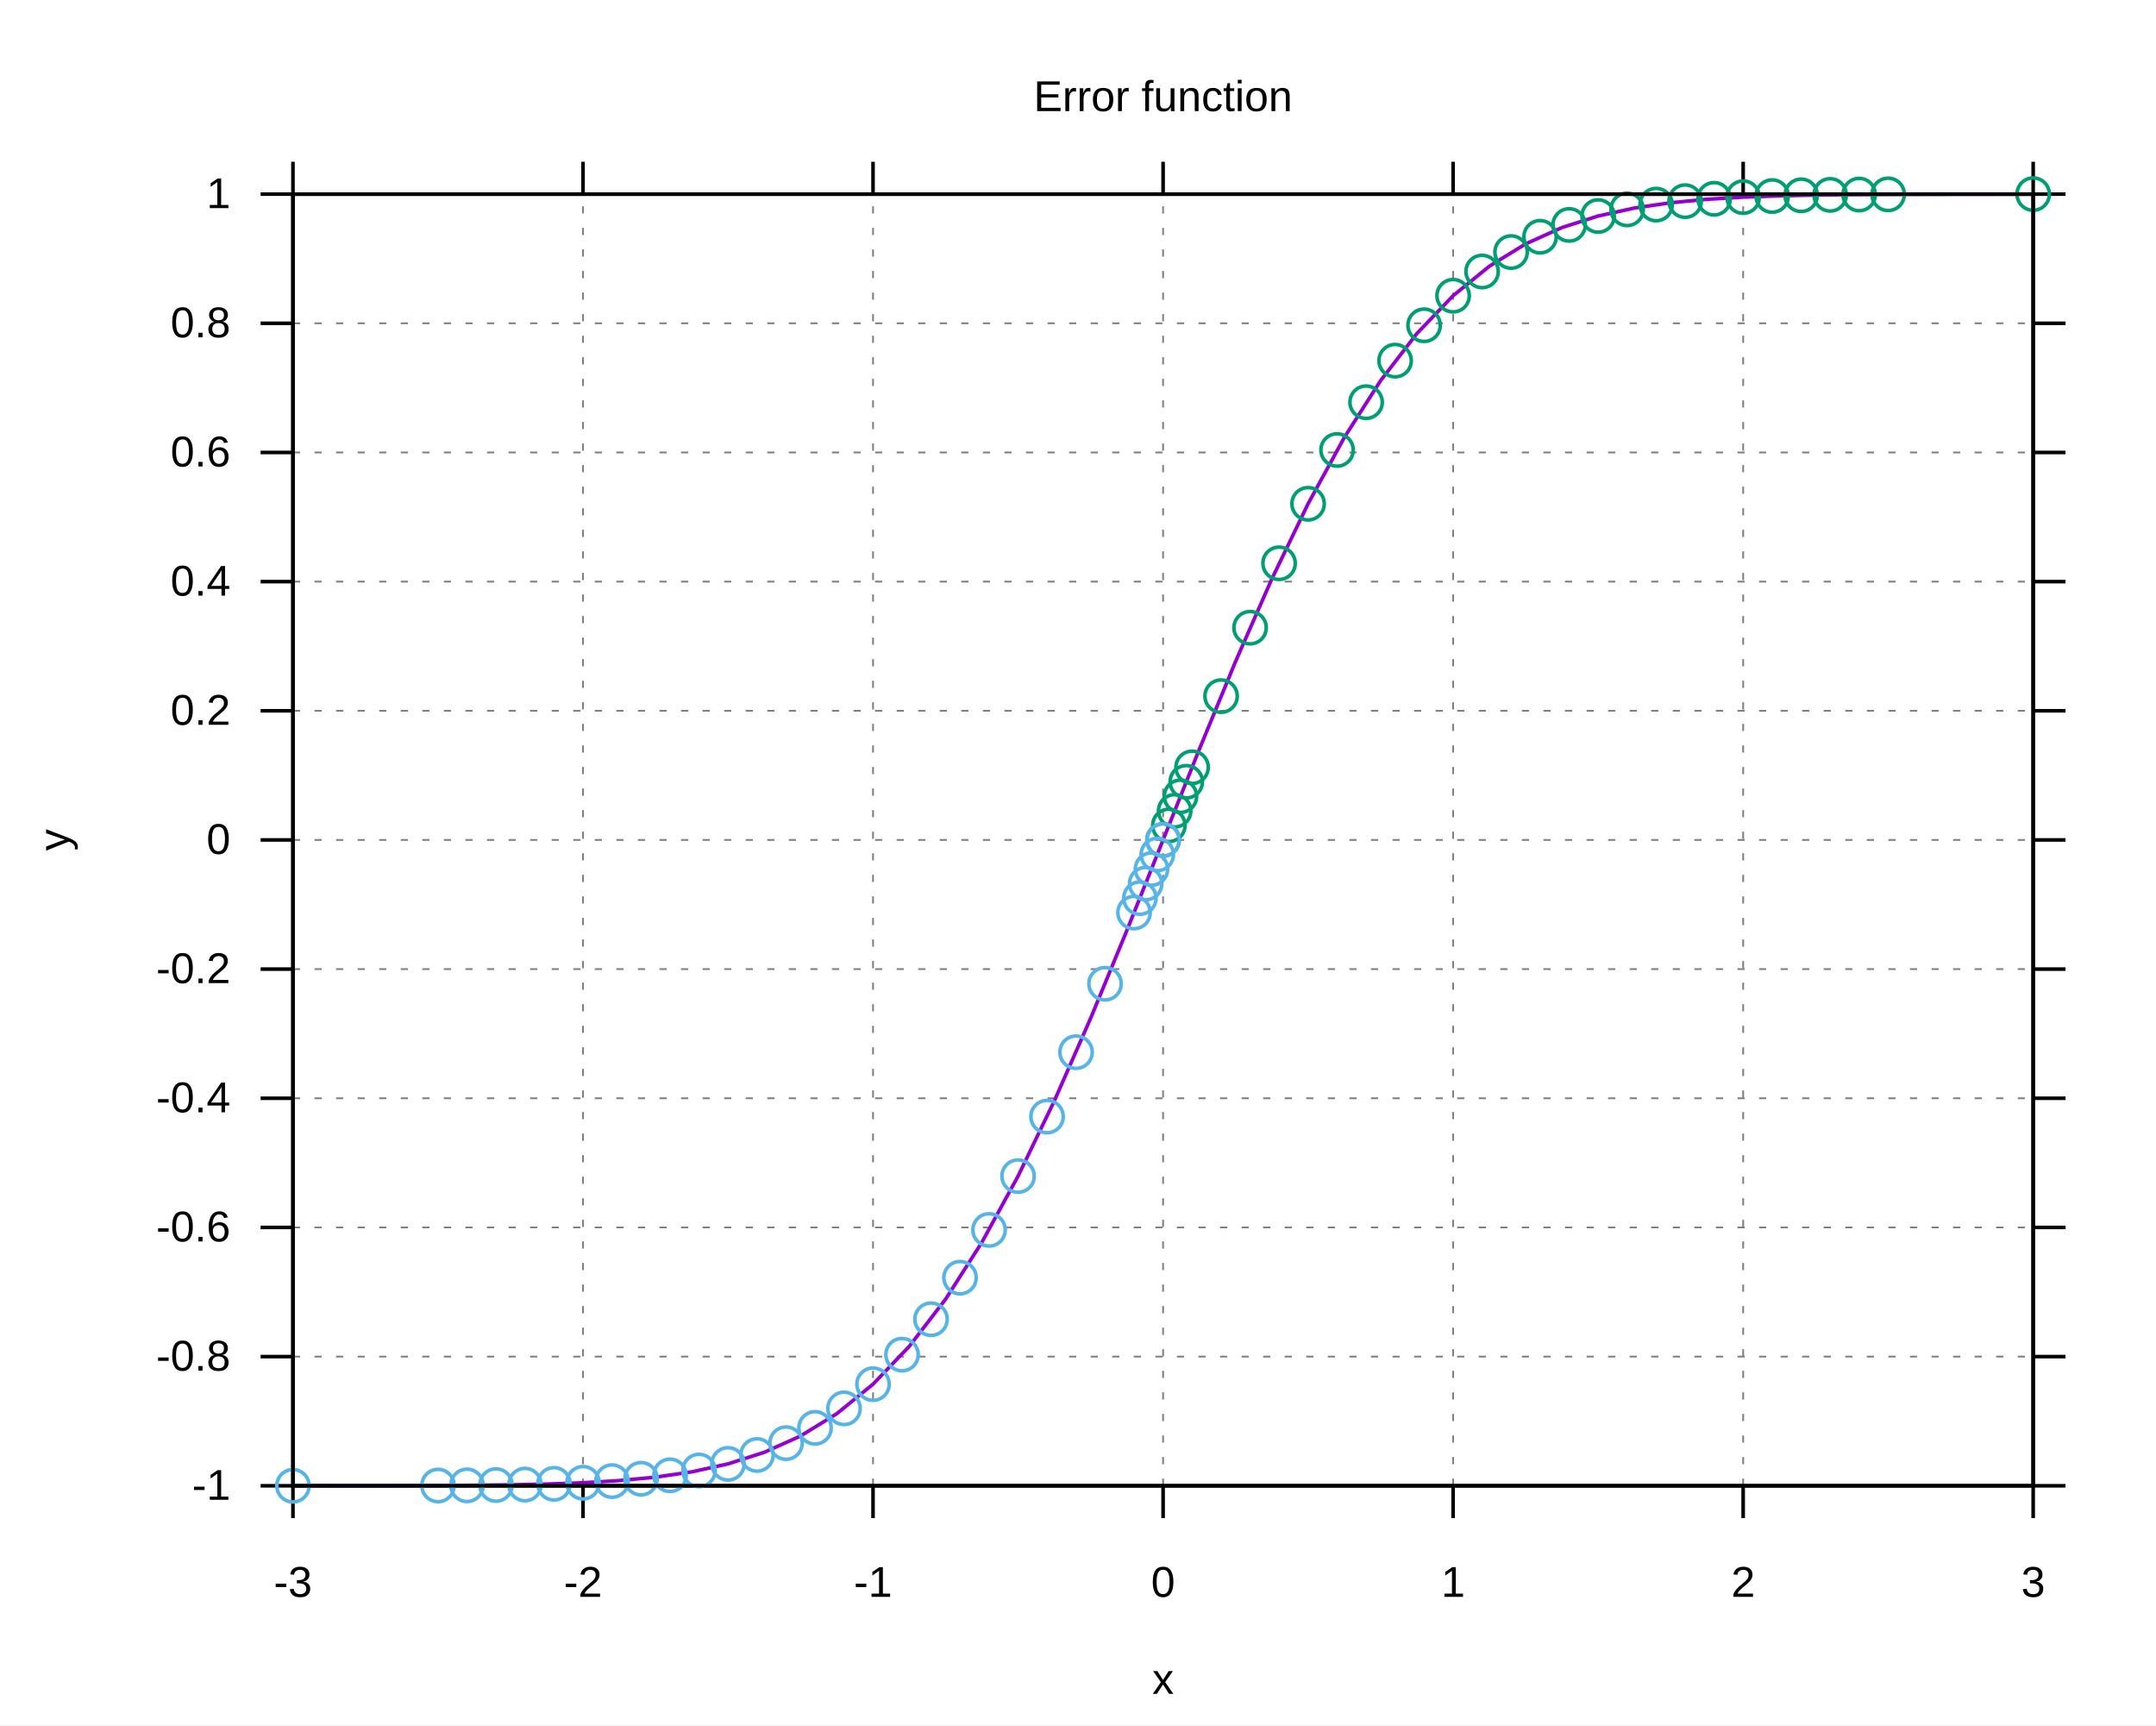
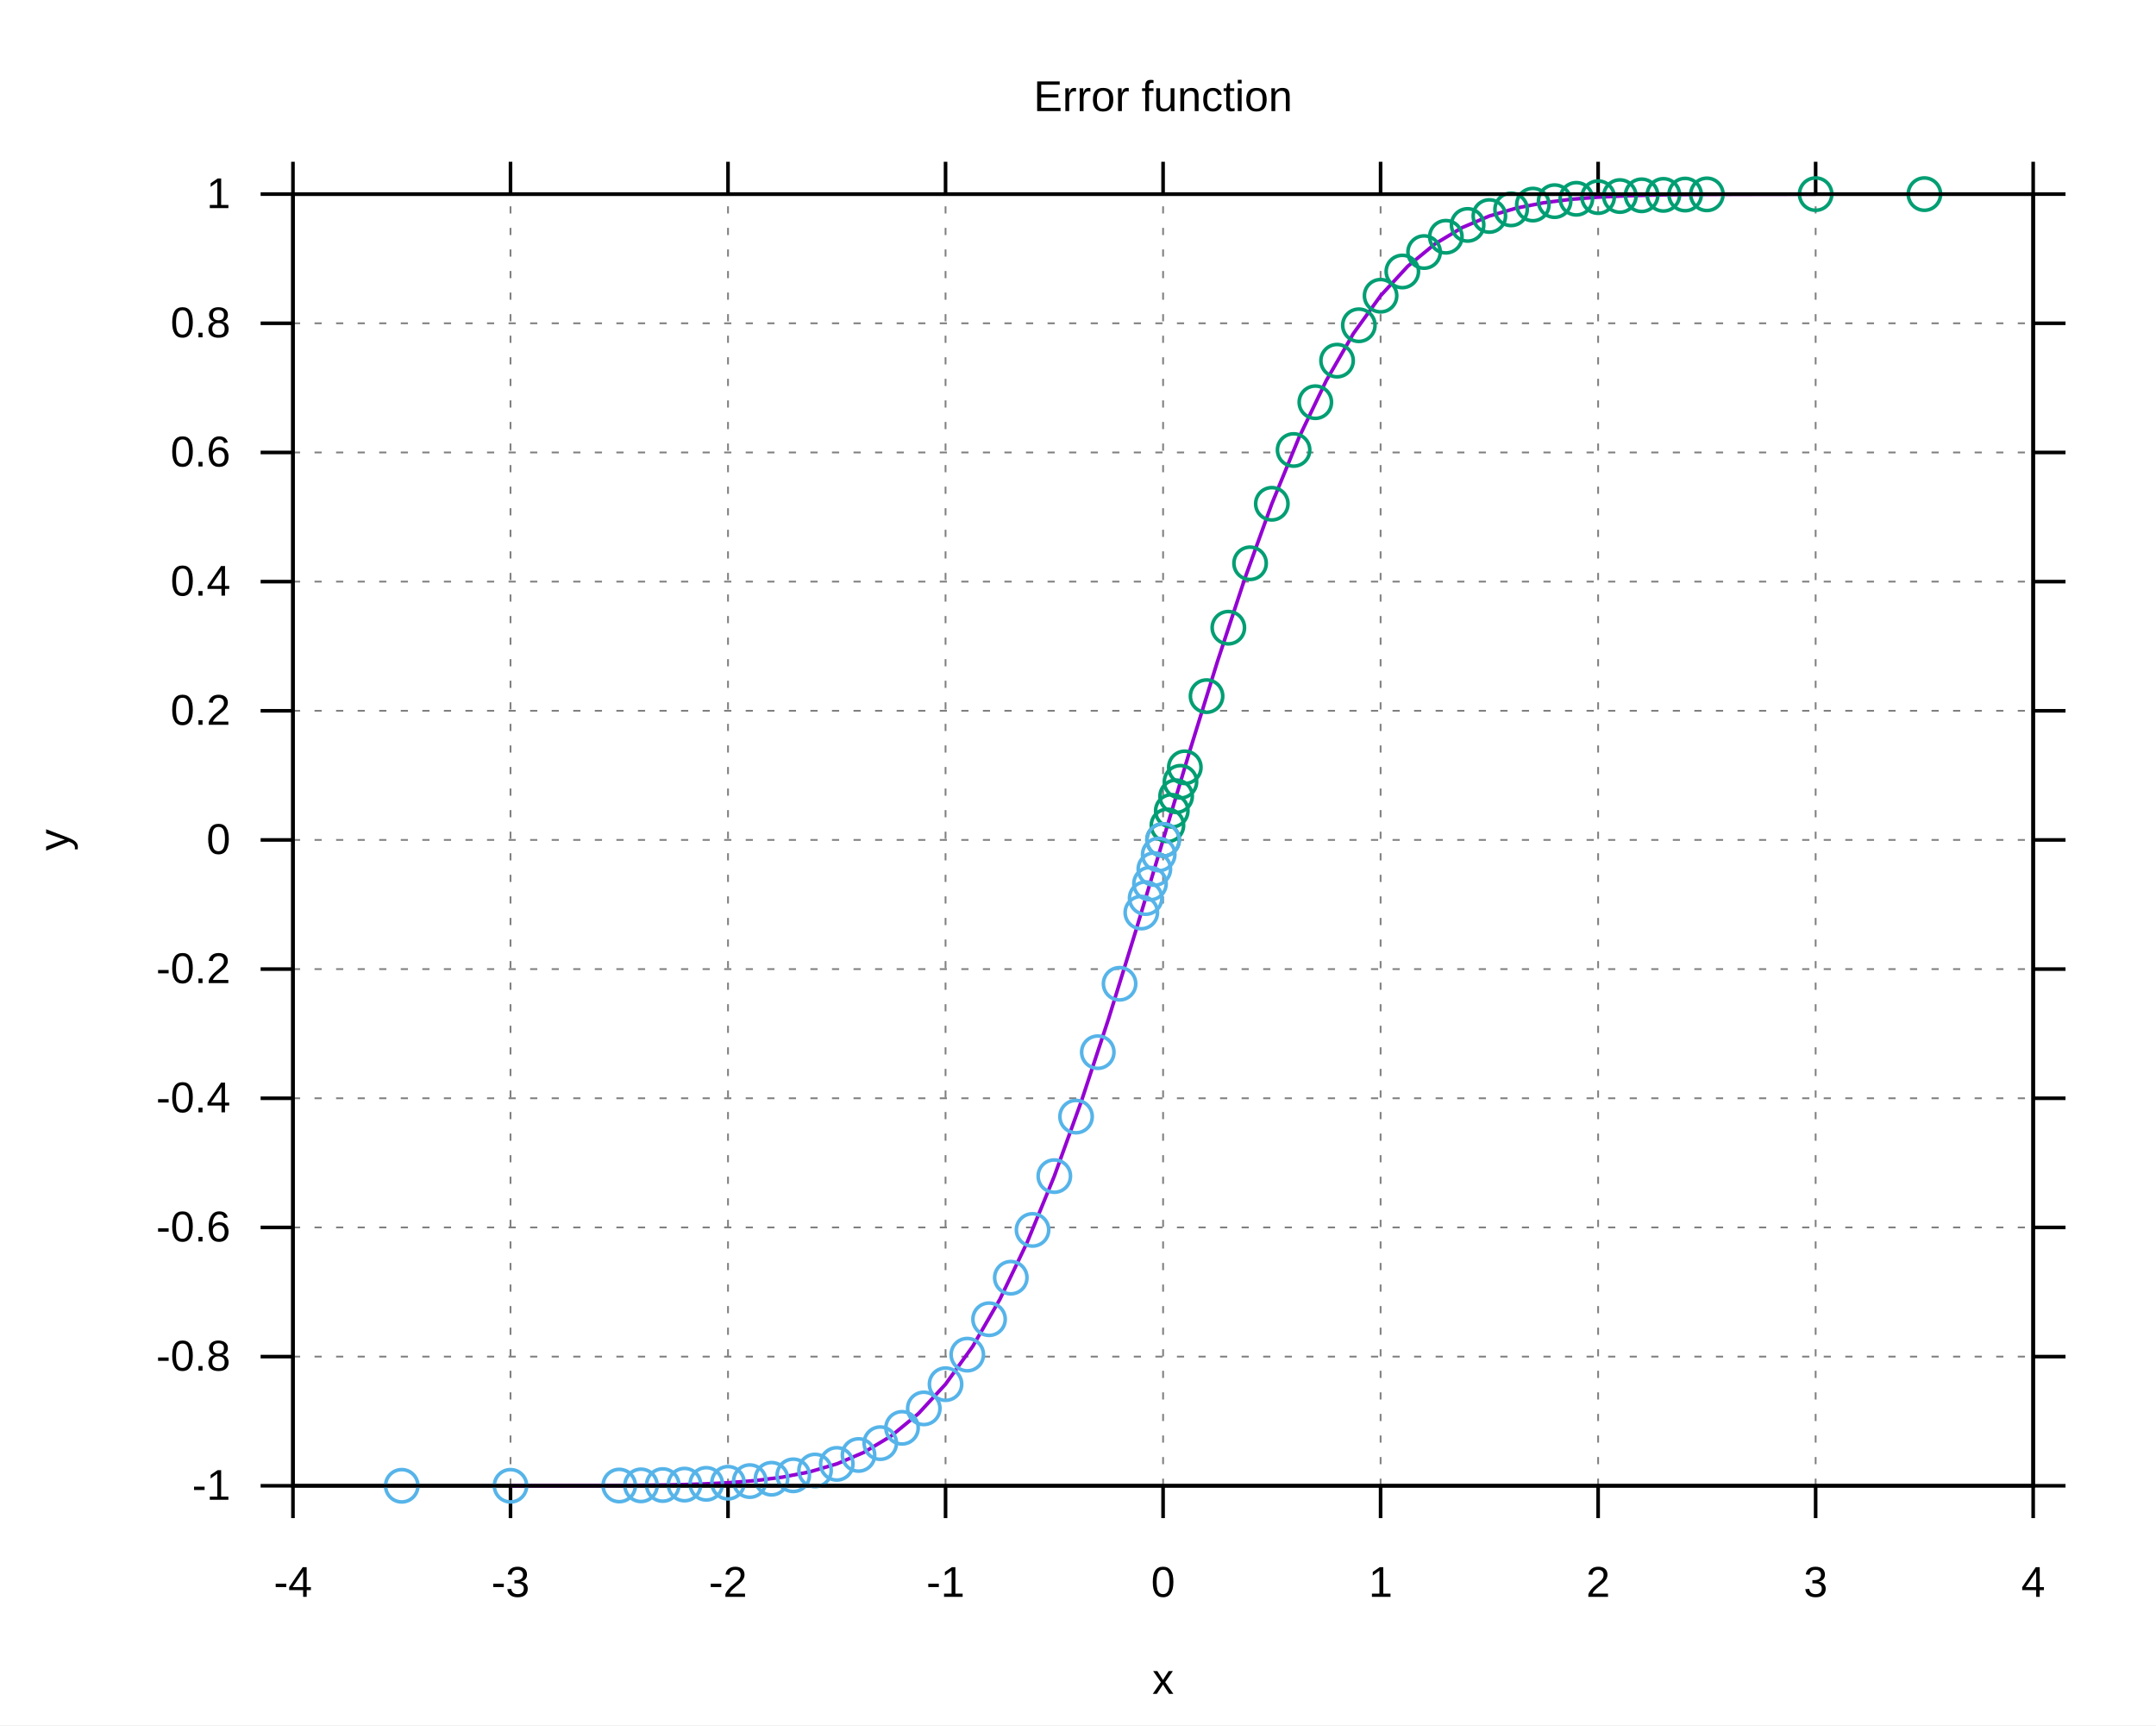
<svg xmlns="http://www.w3.org/2000/svg" xmlns:xlink="http://www.w3.org/1999/xlink" width="600" height="480" viewBox="0 0 600 480">
  <g id="gnuplot_canvas">
    <rect x="0" y="0" width="600" height="480" fill="#ffffff" />
    <defs>
      <circle id="gpDot" r="0.5" stroke-width="0.5" stroke="currentColor" />
      <path id="gpPt0" stroke-width="0.222" stroke="currentColor" d="M-1,0 h2 M0,-1 v2" />
      <path id="gpPt1" stroke-width="0.222" stroke="currentColor" d="M-1,-1 L1,1 M1,-1 L-1,1" />
      <path id="gpPt2" stroke-width="0.222" stroke="currentColor" d="M-1,0 L1,0 M0,-1 L0,1 M-1,-1 L1,1 M-1,1 L1,-1" />
      <rect id="gpPt3" stroke-width="0.222" stroke="currentColor" x="-1" y="-1" width="2" height="2" />
      <rect id="gpPt4" stroke-width="0.222" stroke="currentColor" fill="currentColor" x="-1" y="-1" width="2" height="2" />
      <circle id="gpPt5" stroke-width="0.222" stroke="currentColor" cx="0" cy="0" r="1" />
      <use xlink:href="#gpPt5" id="gpPt6" fill="currentColor" stroke="none" />
      <path id="gpPt7" stroke-width="0.222" stroke="currentColor" d="M0,-1.33 L-1.33,0.67 L1.33,0.67 z" />
      <use xlink:href="#gpPt7" id="gpPt8" fill="currentColor" stroke="none" />
      <use xlink:href="#gpPt7" id="gpPt9" stroke="currentColor" transform="rotate(180)" />
      <use xlink:href="#gpPt9" id="gpPt10" fill="currentColor" stroke="none" />
      <use xlink:href="#gpPt3" id="gpPt11" stroke="currentColor" transform="rotate(45)" />
      <use xlink:href="#gpPt11" id="gpPt12" fill="currentColor" stroke="none" />
      <path id="gpPt13" stroke-width="0.222" stroke="currentColor" d="M0,1.330 L1.265,0.411 L0.782,-1.067 L-0.782,-1.076 L-1.265,0.411 z" />
      <use xlink:href="#gpPt13" id="gpPt14" fill="currentColor" stroke="none" />
      <filter id="textbox" filterUnits="objectBoundingBox" x="0" y="0" height="1" width="1">
        <feFlood flood-color="#FFFFFF" flood-opacity="1" result="bgnd" />
        <feComposite in="SourceGraphic" in2="bgnd" operator="atop" />
      </filter>
      <filter id="greybox" filterUnits="objectBoundingBox" x="0" y="0" height="1" width="1">
        <feFlood flood-color="lightgrey" flood-opacity="1" result="grey" />
        <feComposite in="SourceGraphic" in2="grey" operator="atop" />
      </filter>
    </defs>
    <g fill="none" color="#FFFFFF" stroke="currentColor" stroke-width="1.00" stroke-linecap="butt" stroke-linejoin="miter">
</g>
    <g fill="none" color="black" stroke="currentColor" stroke-width="1.00" stroke-linecap="butt" stroke-linejoin="miter">
</g>
    <g fill="none" color="black" stroke="black" stroke-width="0.50" stroke-linecap="butt" stroke-linejoin="miter">
</g>
    <g fill="none" color="gray" stroke="currentColor" stroke-width="0.50" stroke-linecap="butt" stroke-linejoin="miter">
      <path stroke="gray" stroke-dasharray="2,4" class="gridline" d="M81.53,413.40 L565.82,413.40  " />
    </g>
    <g fill="none" color="gray" stroke="gray" stroke-width="1.00" stroke-linecap="butt" stroke-linejoin="miter">
</g>
    <g fill="none" color="black" stroke="currentColor" stroke-width="1.00" stroke-linecap="butt" stroke-linejoin="miter">
      <path stroke="black" d="M81.53,413.40 L72.53,413.40 M565.82,413.40 L574.82,413.40  " />
      <g transform="translate(64.14,417.30)" stroke="none" fill="black" font-family="Arial" font-size="12.00" text-anchor="end">
        <text>
          <tspan font-family="Arial">-1</tspan>
        </text>
      </g>
    </g>
    <g fill="none" color="black" stroke="currentColor" stroke-width="1.00" stroke-linecap="butt" stroke-linejoin="miter">
</g>
    <g fill="none" color="black" stroke="black" stroke-width="0.50" stroke-linecap="butt" stroke-linejoin="miter">
</g>
    <g fill="none" color="gray" stroke="currentColor" stroke-width="0.50" stroke-linecap="butt" stroke-linejoin="miter">
      <path stroke="gray" stroke-dasharray="2,4" class="gridline" d="M81.53,377.46 L565.82,377.46  " />
    </g>
    <g fill="none" color="gray" stroke="gray" stroke-width="1.00" stroke-linecap="butt" stroke-linejoin="miter">
</g>
    <g fill="none" color="black" stroke="currentColor" stroke-width="1.00" stroke-linecap="butt" stroke-linejoin="miter">
      <path stroke="black" d="M81.53,377.46 L72.53,377.46 M565.82,377.46 L574.82,377.46  " />
      <g transform="translate(64.14,381.36)" stroke="none" fill="black" font-family="Arial" font-size="12.00" text-anchor="end">
        <text>
          <tspan font-family="Arial">-0.8</tspan>
        </text>
      </g>
    </g>
    <g fill="none" color="black" stroke="currentColor" stroke-width="1.00" stroke-linecap="butt" stroke-linejoin="miter">
</g>
    <g fill="none" color="black" stroke="black" stroke-width="0.50" stroke-linecap="butt" stroke-linejoin="miter">
</g>
    <g fill="none" color="gray" stroke="currentColor" stroke-width="0.50" stroke-linecap="butt" stroke-linejoin="miter">
      <path stroke="gray" stroke-dasharray="2,4" class="gridline" d="M81.53,341.52 L565.82,341.52  " />
    </g>
    <g fill="none" color="gray" stroke="gray" stroke-width="1.00" stroke-linecap="butt" stroke-linejoin="miter">
</g>
    <g fill="none" color="black" stroke="currentColor" stroke-width="1.00" stroke-linecap="butt" stroke-linejoin="miter">
      <path stroke="black" d="M81.53,341.52 L72.53,341.52 M565.82,341.52 L574.82,341.52  " />
      <g transform="translate(64.14,345.42)" stroke="none" fill="black" font-family="Arial" font-size="12.00" text-anchor="end">
        <text>
          <tspan font-family="Arial">-0.6</tspan>
        </text>
      </g>
    </g>
    <g fill="none" color="black" stroke="currentColor" stroke-width="1.00" stroke-linecap="butt" stroke-linejoin="miter">
</g>
    <g fill="none" color="black" stroke="black" stroke-width="0.50" stroke-linecap="butt" stroke-linejoin="miter">
</g>
    <g fill="none" color="gray" stroke="currentColor" stroke-width="0.50" stroke-linecap="butt" stroke-linejoin="miter">
      <path stroke="gray" stroke-dasharray="2,4" class="gridline" d="M81.53,305.58 L565.82,305.58  " />
    </g>
    <g fill="none" color="gray" stroke="gray" stroke-width="1.00" stroke-linecap="butt" stroke-linejoin="miter">
</g>
    <g fill="none" color="black" stroke="currentColor" stroke-width="1.00" stroke-linecap="butt" stroke-linejoin="miter">
      <path stroke="black" d="M81.53,305.58 L72.53,305.58 M565.82,305.58 L574.82,305.58  " />
      <g transform="translate(64.14,309.48)" stroke="none" fill="black" font-family="Arial" font-size="12.00" text-anchor="end">
        <text>
          <tspan font-family="Arial">-0.4</tspan>
        </text>
      </g>
    </g>
    <g fill="none" color="black" stroke="currentColor" stroke-width="1.00" stroke-linecap="butt" stroke-linejoin="miter">
</g>
    <g fill="none" color="black" stroke="black" stroke-width="0.50" stroke-linecap="butt" stroke-linejoin="miter">
</g>
    <g fill="none" color="gray" stroke="currentColor" stroke-width="0.50" stroke-linecap="butt" stroke-linejoin="miter">
      <path stroke="gray" stroke-dasharray="2,4" class="gridline" d="M81.53,269.64 L565.82,269.64  " />
    </g>
    <g fill="none" color="gray" stroke="gray" stroke-width="1.00" stroke-linecap="butt" stroke-linejoin="miter">
</g>
    <g fill="none" color="black" stroke="currentColor" stroke-width="1.00" stroke-linecap="butt" stroke-linejoin="miter">
      <path stroke="black" d="M81.53,269.64 L72.53,269.64 M565.82,269.64 L574.82,269.64  " />
      <g transform="translate(64.14,273.54)" stroke="none" fill="black" font-family="Arial" font-size="12.00" text-anchor="end">
        <text>
          <tspan font-family="Arial">-0.2</tspan>
        </text>
      </g>
    </g>
    <g fill="none" color="black" stroke="currentColor" stroke-width="1.00" stroke-linecap="butt" stroke-linejoin="miter">
</g>
    <g fill="none" color="black" stroke="black" stroke-width="0.50" stroke-linecap="butt" stroke-linejoin="miter">
</g>
    <g fill="none" color="gray" stroke="currentColor" stroke-width="0.50" stroke-linecap="butt" stroke-linejoin="miter">
      <path stroke="gray" stroke-dasharray="2,4" class="gridline" d="M81.53,233.70 L565.82,233.70  " />
    </g>
    <g fill="none" color="gray" stroke="gray" stroke-width="1.00" stroke-linecap="butt" stroke-linejoin="miter">
</g>
    <g fill="none" color="black" stroke="currentColor" stroke-width="1.00" stroke-linecap="butt" stroke-linejoin="miter">
      <path stroke="black" d="M81.53,233.70 L72.53,233.70 M565.82,233.70 L574.82,233.70  " />
      <g transform="translate(64.14,237.60)" stroke="none" fill="black" font-family="Arial" font-size="12.00" text-anchor="end">
        <text>
          <tspan font-family="Arial"> 0</tspan>
        </text>
      </g>
    </g>
    <g fill="none" color="black" stroke="currentColor" stroke-width="1.00" stroke-linecap="butt" stroke-linejoin="miter">
</g>
    <g fill="none" color="black" stroke="black" stroke-width="0.50" stroke-linecap="butt" stroke-linejoin="miter">
</g>
    <g fill="none" color="gray" stroke="currentColor" stroke-width="0.50" stroke-linecap="butt" stroke-linejoin="miter">
      <path stroke="gray" stroke-dasharray="2,4" class="gridline" d="M81.53,197.77 L565.82,197.77  " />
    </g>
    <g fill="none" color="gray" stroke="gray" stroke-width="1.00" stroke-linecap="butt" stroke-linejoin="miter">
</g>
    <g fill="none" color="black" stroke="currentColor" stroke-width="1.00" stroke-linecap="butt" stroke-linejoin="miter">
      <path stroke="black" d="M81.53,197.77 L72.53,197.77 M565.82,197.77 L574.82,197.77  " />
      <g transform="translate(64.14,201.67)" stroke="none" fill="black" font-family="Arial" font-size="12.00" text-anchor="end">
        <text>
          <tspan font-family="Arial"> 0.2</tspan>
        </text>
      </g>
    </g>
    <g fill="none" color="black" stroke="currentColor" stroke-width="1.00" stroke-linecap="butt" stroke-linejoin="miter">
</g>
    <g fill="none" color="black" stroke="black" stroke-width="0.50" stroke-linecap="butt" stroke-linejoin="miter">
</g>
    <g fill="none" color="gray" stroke="currentColor" stroke-width="0.50" stroke-linecap="butt" stroke-linejoin="miter">
      <path stroke="gray" stroke-dasharray="2,4" class="gridline" d="M81.53,161.83 L565.82,161.83  " />
    </g>
    <g fill="none" color="gray" stroke="gray" stroke-width="1.00" stroke-linecap="butt" stroke-linejoin="miter">
</g>
    <g fill="none" color="black" stroke="currentColor" stroke-width="1.00" stroke-linecap="butt" stroke-linejoin="miter">
      <path stroke="black" d="M81.53,161.83 L72.53,161.83 M565.82,161.83 L574.82,161.83  " />
      <g transform="translate(64.14,165.73)" stroke="none" fill="black" font-family="Arial" font-size="12.00" text-anchor="end">
        <text>
          <tspan font-family="Arial"> 0.4</tspan>
        </text>
      </g>
    </g>
    <g fill="none" color="black" stroke="currentColor" stroke-width="1.00" stroke-linecap="butt" stroke-linejoin="miter">
</g>
    <g fill="none" color="black" stroke="black" stroke-width="0.50" stroke-linecap="butt" stroke-linejoin="miter">
</g>
    <g fill="none" color="gray" stroke="currentColor" stroke-width="0.50" stroke-linecap="butt" stroke-linejoin="miter">
      <path stroke="gray" stroke-dasharray="2,4" class="gridline" d="M81.53,125.89 L565.82,125.89  " />
    </g>
    <g fill="none" color="gray" stroke="gray" stroke-width="1.00" stroke-linecap="butt" stroke-linejoin="miter">
</g>
    <g fill="none" color="black" stroke="currentColor" stroke-width="1.00" stroke-linecap="butt" stroke-linejoin="miter">
      <path stroke="black" d="M81.53,125.89 L72.53,125.89 M565.82,125.89 L574.82,125.89  " />
      <g transform="translate(64.14,129.79)" stroke="none" fill="black" font-family="Arial" font-size="12.00" text-anchor="end">
        <text>
          <tspan font-family="Arial"> 0.6</tspan>
        </text>
      </g>
    </g>
    <g fill="none" color="black" stroke="currentColor" stroke-width="1.00" stroke-linecap="butt" stroke-linejoin="miter">
</g>
    <g fill="none" color="black" stroke="black" stroke-width="0.50" stroke-linecap="butt" stroke-linejoin="miter">
</g>
    <g fill="none" color="gray" stroke="currentColor" stroke-width="0.50" stroke-linecap="butt" stroke-linejoin="miter">
      <path stroke="gray" stroke-dasharray="2,4" class="gridline" d="M81.53,89.95 L565.82,89.95  " />
    </g>
    <g fill="none" color="gray" stroke="gray" stroke-width="1.00" stroke-linecap="butt" stroke-linejoin="miter">
</g>
    <g fill="none" color="black" stroke="currentColor" stroke-width="1.00" stroke-linecap="butt" stroke-linejoin="miter">
      <path stroke="black" d="M81.53,89.95 L72.53,89.95 M565.82,89.95 L574.82,89.95  " />
      <g transform="translate(64.14,93.85)" stroke="none" fill="black" font-family="Arial" font-size="12.00" text-anchor="end">
        <text>
          <tspan font-family="Arial"> 0.8</tspan>
        </text>
      </g>
    </g>
    <g fill="none" color="black" stroke="currentColor" stroke-width="1.00" stroke-linecap="butt" stroke-linejoin="miter">
</g>
    <g fill="none" color="black" stroke="black" stroke-width="0.50" stroke-linecap="butt" stroke-linejoin="miter">
</g>
    <g fill="none" color="gray" stroke="currentColor" stroke-width="0.50" stroke-linecap="butt" stroke-linejoin="miter">
      <path stroke="gray" stroke-dasharray="2,4" class="gridline" d="M81.53,54.01 L565.82,54.01  " />
    </g>
    <g fill="none" color="gray" stroke="gray" stroke-width="1.00" stroke-linecap="butt" stroke-linejoin="miter">
</g>
    <g fill="none" color="black" stroke="currentColor" stroke-width="1.00" stroke-linecap="butt" stroke-linejoin="miter">
      <path stroke="black" d="M81.53,54.01 L72.53,54.01 M565.82,54.01 L574.82,54.01  " />
      <g transform="translate(64.14,57.91)" stroke="none" fill="black" font-family="Arial" font-size="12.00" text-anchor="end">
        <text>
          <tspan font-family="Arial"> 1</tspan>
        </text>
      </g>
    </g>
    <g fill="none" color="black" stroke="currentColor" stroke-width="1.00" stroke-linecap="butt" stroke-linejoin="miter">
</g>
    <g fill="none" color="black" stroke="black" stroke-width="0.50" stroke-linecap="butt" stroke-linejoin="miter">
</g>
    <g fill="none" color="gray" stroke="currentColor" stroke-width="0.50" stroke-linecap="butt" stroke-linejoin="miter">
      <path stroke="gray" stroke-dasharray="2,4" class="gridline" d="M81.53,413.40 L81.53,54.01  " />
    </g>
    <g fill="none" color="gray" stroke="gray" stroke-width="1.00" stroke-linecap="butt" stroke-linejoin="miter">
</g>
    <g fill="none" color="black" stroke="currentColor" stroke-width="1.00" stroke-linecap="butt" stroke-linejoin="miter">
      <path stroke="black" d="M81.53,413.40 L81.53,422.40 M81.53,54.01 L81.53,45.01  " />
      <g transform="translate(81.53,444.30)" stroke="none" fill="black" font-family="Arial" font-size="12.00" text-anchor="middle">
        <text>
+           <tspan font-family="Arial">-4</tspan>
+         </text>
+       </g>
+     </g>
+     <g fill="none" color="black" stroke="currentColor" stroke-width="1.00" stroke-linecap="butt" stroke-linejoin="miter">
+ </g>
+     <g fill="none" color="black" stroke="black" stroke-width="0.50" stroke-linecap="butt" stroke-linejoin="miter">
+ </g>
+     <g fill="none" color="gray" stroke="currentColor" stroke-width="0.50" stroke-linecap="butt" stroke-linejoin="miter">
+       <path stroke="gray" stroke-dasharray="2,4" class="gridline" d="M142.07,413.40 L142.07,54.01  " />
+     </g>
+     <g fill="none" color="gray" stroke="gray" stroke-width="1.00" stroke-linecap="butt" stroke-linejoin="miter">
+ </g>
+     <g fill="none" color="black" stroke="currentColor" stroke-width="1.00" stroke-linecap="butt" stroke-linejoin="miter">
+       <path stroke="black" d="M142.07,413.40 L142.07,422.40 M142.07,54.01 L142.07,45.01  " />
+       <g transform="translate(142.07,444.30)" stroke="none" fill="black" font-family="Arial" font-size="12.00" text-anchor="middle">
+         <text>
          <tspan font-family="Arial">-3</tspan>
        </text>
      </g>
    </g>
    <g fill="none" color="black" stroke="currentColor" stroke-width="1.00" stroke-linecap="butt" stroke-linejoin="miter">
</g>
    <g fill="none" color="black" stroke="black" stroke-width="0.50" stroke-linecap="butt" stroke-linejoin="miter">
</g>
    <g fill="none" color="gray" stroke="currentColor" stroke-width="0.50" stroke-linecap="butt" stroke-linejoin="miter">
-       <path stroke="gray" stroke-dasharray="2,4" class="gridline" d="M162.25,413.40 L162.25,54.01  " />
-     </g>
-     <g fill="none" color="gray" stroke="gray" stroke-width="1.00" stroke-linecap="butt" stroke-linejoin="miter">
- </g>
-     <g fill="none" color="black" stroke="currentColor" stroke-width="1.00" stroke-linecap="butt" stroke-linejoin="miter">
-       <path stroke="black" d="M162.25,413.40 L162.25,422.40 M162.25,54.01 L162.25,45.01  " />
-       <g transform="translate(162.25,444.30)" stroke="none" fill="black" font-family="Arial" font-size="12.00" text-anchor="middle">
+       <path stroke="gray" stroke-dasharray="2,4" class="gridline" d="M202.60,413.40 L202.60,54.01  " />
+     </g>
+     <g fill="none" color="gray" stroke="gray" stroke-width="1.00" stroke-linecap="butt" stroke-linejoin="miter">
+ </g>
+     <g fill="none" color="black" stroke="currentColor" stroke-width="1.00" stroke-linecap="butt" stroke-linejoin="miter">
+       <path stroke="black" d="M202.60,413.40 L202.60,422.40 M202.60,54.01 L202.60,45.01  " />
+       <g transform="translate(202.60,444.30)" stroke="none" fill="black" font-family="Arial" font-size="12.00" text-anchor="middle">
        <text>
          <tspan font-family="Arial">-2</tspan>
        </text>
      </g>
    </g>
    <g fill="none" color="black" stroke="currentColor" stroke-width="1.00" stroke-linecap="butt" stroke-linejoin="miter">
</g>
    <g fill="none" color="black" stroke="black" stroke-width="0.50" stroke-linecap="butt" stroke-linejoin="miter">
</g>
    <g fill="none" color="gray" stroke="currentColor" stroke-width="0.50" stroke-linecap="butt" stroke-linejoin="miter">
-       <path stroke="gray" stroke-dasharray="2,4" class="gridline" d="M242.96,413.40 L242.96,54.01  " />
-     </g>
-     <g fill="none" color="gray" stroke="gray" stroke-width="1.00" stroke-linecap="butt" stroke-linejoin="miter">
- </g>
-     <g fill="none" color="black" stroke="currentColor" stroke-width="1.00" stroke-linecap="butt" stroke-linejoin="miter">
-       <path stroke="black" d="M242.96,413.40 L242.96,422.40 M242.96,54.01 L242.96,45.01  " />
-       <g transform="translate(242.96,444.30)" stroke="none" fill="black" font-family="Arial" font-size="12.00" text-anchor="middle">
+       <path stroke="gray" stroke-dasharray="2,4" class="gridline" d="M263.14,413.40 L263.14,54.01  " />
+     </g>
+     <g fill="none" color="gray" stroke="gray" stroke-width="1.00" stroke-linecap="butt" stroke-linejoin="miter">
+ </g>
+     <g fill="none" color="black" stroke="currentColor" stroke-width="1.00" stroke-linecap="butt" stroke-linejoin="miter">
+       <path stroke="black" d="M263.14,413.40 L263.14,422.40 M263.14,54.01 L263.14,45.01  " />
+       <g transform="translate(263.14,444.30)" stroke="none" fill="black" font-family="Arial" font-size="12.00" text-anchor="middle">
        <text>
          <tspan font-family="Arial">-1</tspan>
        </text>
      </g>
    </g>
    <g fill="none" color="black" stroke="currentColor" stroke-width="1.00" stroke-linecap="butt" stroke-linejoin="miter">
</g>
    <g fill="none" color="black" stroke="black" stroke-width="0.50" stroke-linecap="butt" stroke-linejoin="miter">
</g>
    <g fill="none" color="gray" stroke="currentColor" stroke-width="0.50" stroke-linecap="butt" stroke-linejoin="miter">
      <path stroke="gray" stroke-dasharray="2,4" class="gridline" d="M323.68,413.40 L323.68,54.01  " />
    </g>
    <g fill="none" color="gray" stroke="gray" stroke-width="1.00" stroke-linecap="butt" stroke-linejoin="miter">
</g>
    <g fill="none" color="black" stroke="currentColor" stroke-width="1.00" stroke-linecap="butt" stroke-linejoin="miter">
      <path stroke="black" d="M323.68,413.40 L323.68,422.40 M323.68,54.01 L323.68,45.01  " />
      <g transform="translate(323.68,444.30)" stroke="none" fill="black" font-family="Arial" font-size="12.00" text-anchor="middle">
        <text>
          <tspan font-family="Arial"> 0</tspan>
        </text>
      </g>
    </g>
    <g fill="none" color="black" stroke="currentColor" stroke-width="1.00" stroke-linecap="butt" stroke-linejoin="miter">
</g>
    <g fill="none" color="black" stroke="black" stroke-width="0.50" stroke-linecap="butt" stroke-linejoin="miter">
</g>
    <g fill="none" color="gray" stroke="currentColor" stroke-width="0.50" stroke-linecap="butt" stroke-linejoin="miter">
-       <path stroke="gray" stroke-dasharray="2,4" class="gridline" d="M404.39,413.40 L404.39,54.01  " />
-     </g>
-     <g fill="none" color="gray" stroke="gray" stroke-width="1.00" stroke-linecap="butt" stroke-linejoin="miter">
- </g>
-     <g fill="none" color="black" stroke="currentColor" stroke-width="1.00" stroke-linecap="butt" stroke-linejoin="miter">
-       <path stroke="black" d="M404.39,413.40 L404.39,422.40 M404.39,54.01 L404.39,45.01  " />
-       <g transform="translate(404.39,444.30)" stroke="none" fill="black" font-family="Arial" font-size="12.00" text-anchor="middle">
+       <path stroke="gray" stroke-dasharray="2,4" class="gridline" d="M384.21,413.40 L384.21,54.01  " />
+     </g>
+     <g fill="none" color="gray" stroke="gray" stroke-width="1.00" stroke-linecap="butt" stroke-linejoin="miter">
+ </g>
+     <g fill="none" color="black" stroke="currentColor" stroke-width="1.00" stroke-linecap="butt" stroke-linejoin="miter">
+       <path stroke="black" d="M384.21,413.40 L384.21,422.40 M384.21,54.01 L384.21,45.01  " />
+       <g transform="translate(384.21,444.30)" stroke="none" fill="black" font-family="Arial" font-size="12.00" text-anchor="middle">
        <text>
          <tspan font-family="Arial"> 1</tspan>
        </text>
      </g>
    </g>
    <g fill="none" color="black" stroke="currentColor" stroke-width="1.00" stroke-linecap="butt" stroke-linejoin="miter">
</g>
    <g fill="none" color="black" stroke="black" stroke-width="0.50" stroke-linecap="butt" stroke-linejoin="miter">
</g>
    <g fill="none" color="gray" stroke="currentColor" stroke-width="0.50" stroke-linecap="butt" stroke-linejoin="miter">
-       <path stroke="gray" stroke-dasharray="2,4" class="gridline" d="M485.11,413.40 L485.11,54.01  " />
-     </g>
-     <g fill="none" color="gray" stroke="gray" stroke-width="1.00" stroke-linecap="butt" stroke-linejoin="miter">
- </g>
-     <g fill="none" color="black" stroke="currentColor" stroke-width="1.00" stroke-linecap="butt" stroke-linejoin="miter">
-       <path stroke="black" d="M485.11,413.40 L485.11,422.40 M485.11,54.01 L485.11,45.01  " />
-       <g transform="translate(485.11,444.30)" stroke="none" fill="black" font-family="Arial" font-size="12.00" text-anchor="middle">
+       <path stroke="gray" stroke-dasharray="2,4" class="gridline" d="M444.75,413.40 L444.75,54.01  " />
+     </g>
+     <g fill="none" color="gray" stroke="gray" stroke-width="1.00" stroke-linecap="butt" stroke-linejoin="miter">
+ </g>
+     <g fill="none" color="black" stroke="currentColor" stroke-width="1.00" stroke-linecap="butt" stroke-linejoin="miter">
+       <path stroke="black" d="M444.75,413.40 L444.75,422.40 M444.75,54.01 L444.75,45.01  " />
+       <g transform="translate(444.75,444.30)" stroke="none" fill="black" font-family="Arial" font-size="12.00" text-anchor="middle">
        <text>
          <tspan font-family="Arial"> 2</tspan>
+         </text>
+       </g>
+     </g>
+     <g fill="none" color="black" stroke="currentColor" stroke-width="1.00" stroke-linecap="butt" stroke-linejoin="miter">
+ </g>
+     <g fill="none" color="black" stroke="black" stroke-width="0.50" stroke-linecap="butt" stroke-linejoin="miter">
+ </g>
+     <g fill="none" color="gray" stroke="currentColor" stroke-width="0.50" stroke-linecap="butt" stroke-linejoin="miter">
+       <path stroke="gray" stroke-dasharray="2,4" class="gridline" d="M505.28,413.40 L505.28,63.01 L505.28,54.01  " />
+     </g>
+     <g fill="none" color="gray" stroke="gray" stroke-width="1.00" stroke-linecap="butt" stroke-linejoin="miter">
+ </g>
+     <g fill="none" color="black" stroke="currentColor" stroke-width="1.00" stroke-linecap="butt" stroke-linejoin="miter">
+       <path stroke="black" d="M505.28,413.40 L505.28,422.40 M505.28,54.01 L505.28,45.01  " />
+       <g transform="translate(505.28,444.30)" stroke="none" fill="black" font-family="Arial" font-size="12.00" text-anchor="middle">
+         <text>
+           <tspan font-family="Arial"> 3</tspan>
        </text>
      </g>
    </g>
    <g fill="none" color="black" stroke="currentColor" stroke-width="1.00" stroke-linecap="butt" stroke-linejoin="miter">
</g>
    <g fill="none" color="black" stroke="black" stroke-width="0.50" stroke-linecap="butt" stroke-linejoin="miter">
</g>
    <g fill="none" color="gray" stroke="currentColor" stroke-width="0.50" stroke-linecap="butt" stroke-linejoin="miter">
      <path stroke="gray" stroke-dasharray="2,4" class="gridline" d="M565.82,413.40 L565.82,54.01  " />
    </g>
    <g fill="none" color="gray" stroke="gray" stroke-width="1.00" stroke-linecap="butt" stroke-linejoin="miter">
</g>
    <g fill="none" color="black" stroke="currentColor" stroke-width="1.00" stroke-linecap="butt" stroke-linejoin="miter">
      <path stroke="black" d="M565.82,413.40 L565.82,422.40 M565.82,54.01 L565.82,45.01  " />
      <g transform="translate(565.82,444.30)" stroke="none" fill="black" font-family="Arial" font-size="12.00" text-anchor="middle">
        <text>
-           <tspan font-family="Arial"> 3</tspan>
+           <tspan font-family="Arial"> 4</tspan>
        </text>
      </g>
    </g>
    <g fill="none" color="black" stroke="currentColor" stroke-width="1.00" stroke-linecap="butt" stroke-linejoin="miter">
</g>
    <g fill="none" color="black" stroke="currentColor" stroke-width="1.00" stroke-linecap="butt" stroke-linejoin="miter">
      <path stroke="black" d="M81.53,54.01 L81.53,413.40 L565.82,413.40 L565.82,54.01 L81.53,54.01 Z  " />
    </g>
    <g fill="none" color="black" stroke="currentColor" stroke-width="1.00" stroke-linecap="butt" stroke-linejoin="miter">
      <g transform="translate(19.18,233.71) rotate(270)" stroke="none" fill="black" font-family="Arial" font-size="12.00" text-anchor="middle">
        <text>
          <tspan font-family="Arial">y</tspan>
        </text>
      </g>
    </g>
    <g fill="none" color="black" stroke="currentColor" stroke-width="1.00" stroke-linecap="butt" stroke-linejoin="miter">
      <g transform="translate(323.67,471.30)" stroke="none" fill="black" font-family="Arial" font-size="12.00" text-anchor="middle">
        <text>
          <tspan font-family="Arial">x</tspan>
        </text>
      </g>
    </g>
    <g fill="none" color="black" stroke="currentColor" stroke-width="1.00" stroke-linecap="butt" stroke-linejoin="miter">
</g>
    <g id="gnuplot_plot_1">
      <g fill="none" color="black" stroke="currentColor" stroke-width="1.00" stroke-linecap="butt" stroke-linejoin="miter">
-         <path stroke="rgb(148,   0, 211)" d="M81.53,413.40 L91.62,413.39 L101.71,413.38 L111.80,413.36 L121.89,413.33 L131.98,413.26 L142.07,413.14 L152.16,412.92   L162.25,412.56 L172.33,411.96 L182.42,411.00 L192.51,409.53 L202.60,407.31 L212.69,404.09 L222.78,399.55 L232.87,393.34   L242.96,385.13 L253.05,374.60 L263.14,361.50 L273.23,345.70 L283.32,327.24 L293.41,306.32 L303.50,283.36 L313.59,258.92   L323.68,233.70 L333.76,208.49 L343.85,184.05 L353.94,161.09 L364.03,140.17 L374.12,121.71 L384.21,105.91 L394.30,92.81   L404.39,82.28 L414.48,74.07 L424.57,67.86 L434.66,63.32 L444.75,60.10 L454.84,57.88 L464.93,56.41 L475.02,55.45   L485.11,54.85 L495.19,54.49 L505.28,54.27 L515.37,54.15 L525.46,54.08 L535.55,54.05 L545.64,54.03 L555.73,54.02   L565.82,54.01  " />
+         <path stroke="rgb(148,   0, 211)" d="M142.07,413.40 L149.63,413.39 L157.20,413.38 L164.77,413.36 L172.33,413.33 L179.90,413.26 L187.47,413.14 L195.04,412.92   L202.60,412.56 L210.17,411.96 L217.74,411.00 L225.30,409.53 L232.87,407.31 L240.44,404.09 L248.00,399.55 L255.57,393.34   L263.14,385.13 L270.71,374.60 L278.27,361.50 L285.84,345.70 L293.41,327.24 L300.97,306.32 L308.54,283.36 L316.11,258.92   L323.68,233.70 L331.24,208.49 L338.81,184.05 L346.38,161.09 L353.94,140.17 L361.51,121.71 L369.08,105.91 L376.64,92.81   L384.21,82.28 L391.78,74.07 L399.35,67.86 L406.91,63.32 L414.48,60.10 L422.05,57.88 L429.61,56.41 L437.18,55.45   L444.75,54.85 L452.31,54.49 L459.88,54.27 L467.45,54.15 L475.02,54.08 L482.58,54.05 L490.15,54.03 L497.72,54.02   L505.28,54.01  " />
      </g>
    </g>
    <g id="gnuplot_plot_2">
      <g fill="none" color="black" stroke="currentColor" stroke-width="1.00" stroke-linecap="butt" stroke-linejoin="miter">
        <use xlink:href="#gpPt5" transform="translate(323.68,233.70) scale(4.50)" color="rgb(  0, 158, 115)" />
-         <use xlink:href="#gpPt5" transform="translate(325.29,229.65) scale(4.50)" color="rgb(  0, 158, 115)" />
-         <use xlink:href="#gpPt5" transform="translate(326.90,225.60) scale(4.50)" color="rgb(  0, 158, 115)" />
-         <use xlink:href="#gpPt5" transform="translate(328.52,221.55) scale(4.50)" color="rgb(  0, 158, 115)" />
-         <use xlink:href="#gpPt5" transform="translate(330.13,217.52) scale(4.50)" color="rgb(  0, 158, 115)" />
-         <use xlink:href="#gpPt5" transform="translate(331.75,213.50) scale(4.50)" color="rgb(  0, 158, 115)" />
-         <use xlink:href="#gpPt5" transform="translate(339.82,193.69) scale(4.50)" color="rgb(  0, 158, 115)" />
-         <use xlink:href="#gpPt5" transform="translate(347.89,174.65) scale(4.50)" color="rgb(  0, 158, 115)" />
-         <use xlink:href="#gpPt5" transform="translate(355.96,156.73) scale(4.50)" color="rgb(  0, 158, 115)" />
-         <use xlink:href="#gpPt5" transform="translate(364.03,140.17) scale(4.50)" color="rgb(  0, 158, 115)" />
-         <use xlink:href="#gpPt5" transform="translate(372.10,125.20) scale(4.50)" color="rgb(  0, 158, 115)" />
-         <use xlink:href="#gpPt5" transform="translate(380.18,111.91) scale(4.50)" color="rgb(  0, 158, 115)" />
-         <use xlink:href="#gpPt5" transform="translate(388.25,100.35) scale(4.50)" color="rgb(  0, 158, 115)" />
-         <use xlink:href="#gpPt5" transform="translate(396.32,90.50) scale(4.50)" color="rgb(  0, 158, 115)" />
-         <use xlink:href="#gpPt5" transform="translate(404.39,82.28) scale(4.50)" color="rgb(  0, 158, 115)" />
-         <use xlink:href="#gpPt5" transform="translate(412.46,75.54) scale(4.50)" color="rgb(  0, 158, 115)" />
-         <use xlink:href="#gpPt5" transform="translate(420.53,70.13) scale(4.50)" color="rgb(  0, 158, 115)" />
-         <use xlink:href="#gpPt5" transform="translate(428.60,65.87) scale(4.50)" color="rgb(  0, 158, 115)" />
-         <use xlink:href="#gpPt5" transform="translate(436.68,62.58) scale(4.50)" color="rgb(  0, 158, 115)" />
-         <use xlink:href="#gpPt5" transform="translate(444.75,60.10) scale(4.50)" color="rgb(  0, 158, 115)" />
-         <use xlink:href="#gpPt5" transform="translate(452.82,58.26) scale(4.50)" color="rgb(  0, 158, 115)" />
-         <use xlink:href="#gpPt5" transform="translate(460.89,56.92) scale(4.50)" color="rgb(  0, 158, 115)" />
-         <use xlink:href="#gpPt5" transform="translate(468.96,55.97) scale(4.50)" color="rgb(  0, 158, 115)" />
-         <use xlink:href="#gpPt5" transform="translate(477.03,55.31) scale(4.50)" color="rgb(  0, 158, 115)" />
-         <use xlink:href="#gpPt5" transform="translate(485.11,54.85) scale(4.50)" color="rgb(  0, 158, 115)" />
-         <use xlink:href="#gpPt5" transform="translate(493.18,54.55) scale(4.50)" color="rgb(  0, 158, 115)" />
-         <use xlink:href="#gpPt5" transform="translate(501.25,54.34) scale(4.50)" color="rgb(  0, 158, 115)" />
-         <use xlink:href="#gpPt5" transform="translate(509.32,54.22) scale(4.50)" color="rgb(  0, 158, 115)" />
-         <use xlink:href="#gpPt5" transform="translate(517.39,54.13) scale(4.50)" color="rgb(  0, 158, 115)" />
-         <use xlink:href="#gpPt5" transform="translate(525.46,54.08) scale(4.50)" color="rgb(  0, 158, 115)" />
-         <use xlink:href="#gpPt5" transform="translate(565.82,54.01) scale(4.50)" color="rgb(  0, 158, 115)" />
+         <use xlink:href="#gpPt5" transform="translate(324.89,229.65) scale(4.50)" color="rgb(  0, 158, 115)" />
+         <use xlink:href="#gpPt5" transform="translate(326.10,225.60) scale(4.50)" color="rgb(  0, 158, 115)" />
+         <use xlink:href="#gpPt5" transform="translate(327.31,221.55) scale(4.50)" color="rgb(  0, 158, 115)" />
+         <use xlink:href="#gpPt5" transform="translate(328.52,217.52) scale(4.50)" color="rgb(  0, 158, 115)" />
+         <use xlink:href="#gpPt5" transform="translate(329.73,213.50) scale(4.50)" color="rgb(  0, 158, 115)" />
+         <use xlink:href="#gpPt5" transform="translate(335.78,193.69) scale(4.50)" color="rgb(  0, 158, 115)" />
+         <use xlink:href="#gpPt5" transform="translate(341.84,174.65) scale(4.50)" color="rgb(  0, 158, 115)" />
+         <use xlink:href="#gpPt5" transform="translate(347.89,156.73) scale(4.50)" color="rgb(  0, 158, 115)" />
+         <use xlink:href="#gpPt5" transform="translate(353.94,140.17) scale(4.50)" color="rgb(  0, 158, 115)" />
+         <use xlink:href="#gpPt5" transform="translate(360.00,125.20) scale(4.50)" color="rgb(  0, 158, 115)" />
+         <use xlink:href="#gpPt5" transform="translate(366.05,111.91) scale(4.50)" color="rgb(  0, 158, 115)" />
+         <use xlink:href="#gpPt5" transform="translate(372.10,100.35) scale(4.50)" color="rgb(  0, 158, 115)" />
+         <use xlink:href="#gpPt5" transform="translate(378.16,90.50) scale(4.50)" color="rgb(  0, 158, 115)" />
+         <use xlink:href="#gpPt5" transform="translate(384.21,82.28) scale(4.50)" color="rgb(  0, 158, 115)" />
+         <use xlink:href="#gpPt5" transform="translate(390.26,75.54) scale(4.50)" color="rgb(  0, 158, 115)" />
+         <use xlink:href="#gpPt5" transform="translate(396.32,70.13) scale(4.50)" color="rgb(  0, 158, 115)" />
+         <use xlink:href="#gpPt5" transform="translate(402.37,65.87) scale(4.50)" color="rgb(  0, 158, 115)" />
+         <use xlink:href="#gpPt5" transform="translate(408.43,62.58) scale(4.50)" color="rgb(  0, 158, 115)" />
+         <use xlink:href="#gpPt5" transform="translate(414.48,60.10) scale(4.50)" color="rgb(  0, 158, 115)" />
+         <use xlink:href="#gpPt5" transform="translate(420.53,58.26) scale(4.50)" color="rgb(  0, 158, 115)" />
+         <use xlink:href="#gpPt5" transform="translate(426.59,56.92) scale(4.50)" color="rgb(  0, 158, 115)" />
+         <use xlink:href="#gpPt5" transform="translate(432.64,55.97) scale(4.50)" color="rgb(  0, 158, 115)" />
+         <use xlink:href="#gpPt5" transform="translate(438.69,55.31) scale(4.50)" color="rgb(  0, 158, 115)" />
+         <use xlink:href="#gpPt5" transform="translate(444.75,54.85) scale(4.50)" color="rgb(  0, 158, 115)" />
+         <use xlink:href="#gpPt5" transform="translate(450.80,54.55) scale(4.50)" color="rgb(  0, 158, 115)" />
+         <use xlink:href="#gpPt5" transform="translate(456.85,54.34) scale(4.50)" color="rgb(  0, 158, 115)" />
+         <use xlink:href="#gpPt5" transform="translate(462.91,54.22) scale(4.50)" color="rgb(  0, 158, 115)" />
+         <use xlink:href="#gpPt5" transform="translate(468.96,54.13) scale(4.50)" color="rgb(  0, 158, 115)" />
+         <use xlink:href="#gpPt5" transform="translate(475.02,54.08) scale(4.50)" color="rgb(  0, 158, 115)" />
+         <use xlink:href="#gpPt5" transform="translate(505.28,54.01) scale(4.50)" color="rgb(  0, 158, 115)" />
+         <use xlink:href="#gpPt5" transform="translate(535.55,54.01) scale(4.50)" color="rgb(  0, 158, 115)" />
      </g>
    </g>
    <g id="gnuplot_plot_3">
      <g fill="none" color="black" stroke="currentColor" stroke-width="1.00" stroke-linecap="butt" stroke-linejoin="miter">
        <use xlink:href="#gpPt5" transform="translate(323.68,233.70) scale(4.50)" color="rgb( 86, 180, 233)" />
-         <use xlink:href="#gpPt5" transform="translate(322.06,237.76) scale(4.50)" color="rgb( 86, 180, 233)" />
-         <use xlink:href="#gpPt5" transform="translate(320.45,241.81) scale(4.50)" color="rgb( 86, 180, 233)" />
-         <use xlink:href="#gpPt5" transform="translate(318.83,245.86) scale(4.50)" color="rgb( 86, 180, 233)" />
-         <use xlink:href="#gpPt5" transform="translate(317.22,249.89) scale(4.50)" color="rgb( 86, 180, 233)" />
-         <use xlink:href="#gpPt5" transform="translate(315.60,253.91) scale(4.50)" color="rgb( 86, 180, 233)" />
-         <use xlink:href="#gpPt5" transform="translate(307.53,273.72) scale(4.50)" color="rgb( 86, 180, 233)" />
-         <use xlink:href="#gpPt5" transform="translate(299.46,292.76) scale(4.50)" color="rgb( 86, 180, 233)" />
-         <use xlink:href="#gpPt5" transform="translate(291.39,310.68) scale(4.50)" color="rgb( 86, 180, 233)" />
-         <use xlink:href="#gpPt5" transform="translate(283.32,327.24) scale(4.50)" color="rgb( 86, 180, 233)" />
-         <use xlink:href="#gpPt5" transform="translate(275.25,342.21) scale(4.50)" color="rgb( 86, 180, 233)" />
-         <use xlink:href="#gpPt5" transform="translate(267.17,355.50) scale(4.50)" color="rgb( 86, 180, 233)" />
-         <use xlink:href="#gpPt5" transform="translate(259.10,367.06) scale(4.50)" color="rgb( 86, 180, 233)" />
-         <use xlink:href="#gpPt5" transform="translate(251.03,376.91) scale(4.50)" color="rgb( 86, 180, 233)" />
-         <use xlink:href="#gpPt5" transform="translate(242.96,385.13) scale(4.50)" color="rgb( 86, 180, 233)" />
-         <use xlink:href="#gpPt5" transform="translate(234.89,391.87) scale(4.50)" color="rgb( 86, 180, 233)" />
-         <use xlink:href="#gpPt5" transform="translate(226.82,397.28) scale(4.50)" color="rgb( 86, 180, 233)" />
-         <use xlink:href="#gpPt5" transform="translate(218.75,401.54) scale(4.50)" color="rgb( 86, 180, 233)" />
-         <use xlink:href="#gpPt5" transform="translate(210.67,404.83) scale(4.50)" color="rgb( 86, 180, 233)" />
-         <use xlink:href="#gpPt5" transform="translate(202.60,407.31) scale(4.50)" color="rgb( 86, 180, 233)" />
-         <use xlink:href="#gpPt5" transform="translate(194.53,409.15) scale(4.50)" color="rgb( 86, 180, 233)" />
-         <use xlink:href="#gpPt5" transform="translate(186.46,410.49) scale(4.50)" color="rgb( 86, 180, 233)" />
-         <use xlink:href="#gpPt5" transform="translate(178.39,411.44) scale(4.50)" color="rgb( 86, 180, 233)" />
-         <use xlink:href="#gpPt5" transform="translate(170.32,412.10) scale(4.50)" color="rgb( 86, 180, 233)" />
-         <use xlink:href="#gpPt5" transform="translate(162.25,412.56) scale(4.50)" color="rgb( 86, 180, 233)" />
-         <use xlink:href="#gpPt5" transform="translate(154.17,412.86) scale(4.50)" color="rgb( 86, 180, 233)" />
-         <use xlink:href="#gpPt5" transform="translate(146.10,413.07) scale(4.50)" color="rgb( 86, 180, 233)" />
-         <use xlink:href="#gpPt5" transform="translate(138.03,413.19) scale(4.50)" color="rgb( 86, 180, 233)" />
-         <use xlink:href="#gpPt5" transform="translate(129.96,413.28) scale(4.50)" color="rgb( 86, 180, 233)" />
-         <use xlink:href="#gpPt5" transform="translate(121.89,413.33) scale(4.50)" color="rgb( 86, 180, 233)" />
-         <use xlink:href="#gpPt5" transform="translate(81.53,413.40) scale(4.50)" color="rgb( 86, 180, 233)" />
+         <use xlink:href="#gpPt5" transform="translate(322.46,237.76) scale(4.50)" color="rgb( 86, 180, 233)" />
+         <use xlink:href="#gpPt5" transform="translate(321.25,241.81) scale(4.50)" color="rgb( 86, 180, 233)" />
+         <use xlink:href="#gpPt5" transform="translate(320.04,245.86) scale(4.50)" color="rgb( 86, 180, 233)" />
+         <use xlink:href="#gpPt5" transform="translate(318.83,249.89) scale(4.50)" color="rgb( 86, 180, 233)" />
+         <use xlink:href="#gpPt5" transform="translate(317.62,253.91) scale(4.50)" color="rgb( 86, 180, 233)" />
+         <use xlink:href="#gpPt5" transform="translate(311.57,273.72) scale(4.50)" color="rgb( 86, 180, 233)" />
+         <use xlink:href="#gpPt5" transform="translate(305.51,292.76) scale(4.50)" color="rgb( 86, 180, 233)" />
+         <use xlink:href="#gpPt5" transform="translate(299.46,310.68) scale(4.50)" color="rgb( 86, 180, 233)" />
+         <use xlink:href="#gpPt5" transform="translate(293.41,327.24) scale(4.50)" color="rgb( 86, 180, 233)" />
+         <use xlink:href="#gpPt5" transform="translate(287.35,342.21) scale(4.50)" color="rgb( 86, 180, 233)" />
+         <use xlink:href="#gpPt5" transform="translate(281.30,355.50) scale(4.50)" color="rgb( 86, 180, 233)" />
+         <use xlink:href="#gpPt5" transform="translate(275.25,367.06) scale(4.50)" color="rgb( 86, 180, 233)" />
+         <use xlink:href="#gpPt5" transform="translate(269.19,376.91) scale(4.50)" color="rgb( 86, 180, 233)" />
+         <use xlink:href="#gpPt5" transform="translate(263.14,385.13) scale(4.50)" color="rgb( 86, 180, 233)" />
+         <use xlink:href="#gpPt5" transform="translate(257.09,391.87) scale(4.50)" color="rgb( 86, 180, 233)" />
+         <use xlink:href="#gpPt5" transform="translate(251.03,397.28) scale(4.50)" color="rgb( 86, 180, 233)" />
+         <use xlink:href="#gpPt5" transform="translate(244.98,401.54) scale(4.50)" color="rgb( 86, 180, 233)" />
+         <use xlink:href="#gpPt5" transform="translate(238.92,404.83) scale(4.50)" color="rgb( 86, 180, 233)" />
+         <use xlink:href="#gpPt5" transform="translate(232.87,407.31) scale(4.50)" color="rgb( 86, 180, 233)" />
+         <use xlink:href="#gpPt5" transform="translate(226.82,409.15) scale(4.50)" color="rgb( 86, 180, 233)" />
+         <use xlink:href="#gpPt5" transform="translate(220.76,410.49) scale(4.50)" color="rgb( 86, 180, 233)" />
+         <use xlink:href="#gpPt5" transform="translate(214.71,411.44) scale(4.50)" color="rgb( 86, 180, 233)" />
+         <use xlink:href="#gpPt5" transform="translate(208.66,412.10) scale(4.50)" color="rgb( 86, 180, 233)" />
+         <use xlink:href="#gpPt5" transform="translate(202.60,412.56) scale(4.50)" color="rgb( 86, 180, 233)" />
+         <use xlink:href="#gpPt5" transform="translate(196.55,412.86) scale(4.50)" color="rgb( 86, 180, 233)" />
+         <use xlink:href="#gpPt5" transform="translate(190.50,413.07) scale(4.50)" color="rgb( 86, 180, 233)" />
+         <use xlink:href="#gpPt5" transform="translate(184.44,413.19) scale(4.50)" color="rgb( 86, 180, 233)" />
+         <use xlink:href="#gpPt5" transform="translate(178.39,413.28) scale(4.50)" color="rgb( 86, 180, 233)" />
+         <use xlink:href="#gpPt5" transform="translate(172.33,413.33) scale(4.50)" color="rgb( 86, 180, 233)" />
+         <use xlink:href="#gpPt5" transform="translate(142.07,413.40) scale(4.50)" color="rgb( 86, 180, 233)" />
+         <use xlink:href="#gpPt5" transform="translate(111.80,413.40) scale(4.50)" color="rgb( 86, 180, 233)" />
      </g>
    </g>
    <g fill="none" color="#FFFFFF" stroke="rgb( 86, 180, 233)" stroke-width="2.00" stroke-linecap="butt" stroke-linejoin="miter">
</g>
    <g fill="none" color="black" stroke="currentColor" stroke-width="2.00" stroke-linecap="butt" stroke-linejoin="miter">
</g>
    <g fill="none" color="black" stroke="black" stroke-width="1.00" stroke-linecap="butt" stroke-linejoin="miter">
</g>
    <g fill="none" color="black" stroke="currentColor" stroke-width="1.00" stroke-linecap="butt" stroke-linejoin="miter">
      <path stroke="black" d="M81.53,54.01 L81.53,413.40 L565.82,413.40 L565.82,54.01 L81.53,54.01 Z  " />
    </g>
    <g fill="none" color="black" stroke="currentColor" stroke-width="1.00" stroke-linecap="butt" stroke-linejoin="miter">
      <g transform="translate(323.67,30.91)" stroke="none" fill="black" font-family="Arial" font-size="12.00" text-anchor="middle">
        <text>
          <tspan font-family="Arial">Error function</tspan>
        </text>
      </g>
    </g>
    <g fill="none" color="black" stroke="currentColor" stroke-width="1.00" stroke-linecap="butt" stroke-linejoin="miter">
</g>
  </g>
</svg>
